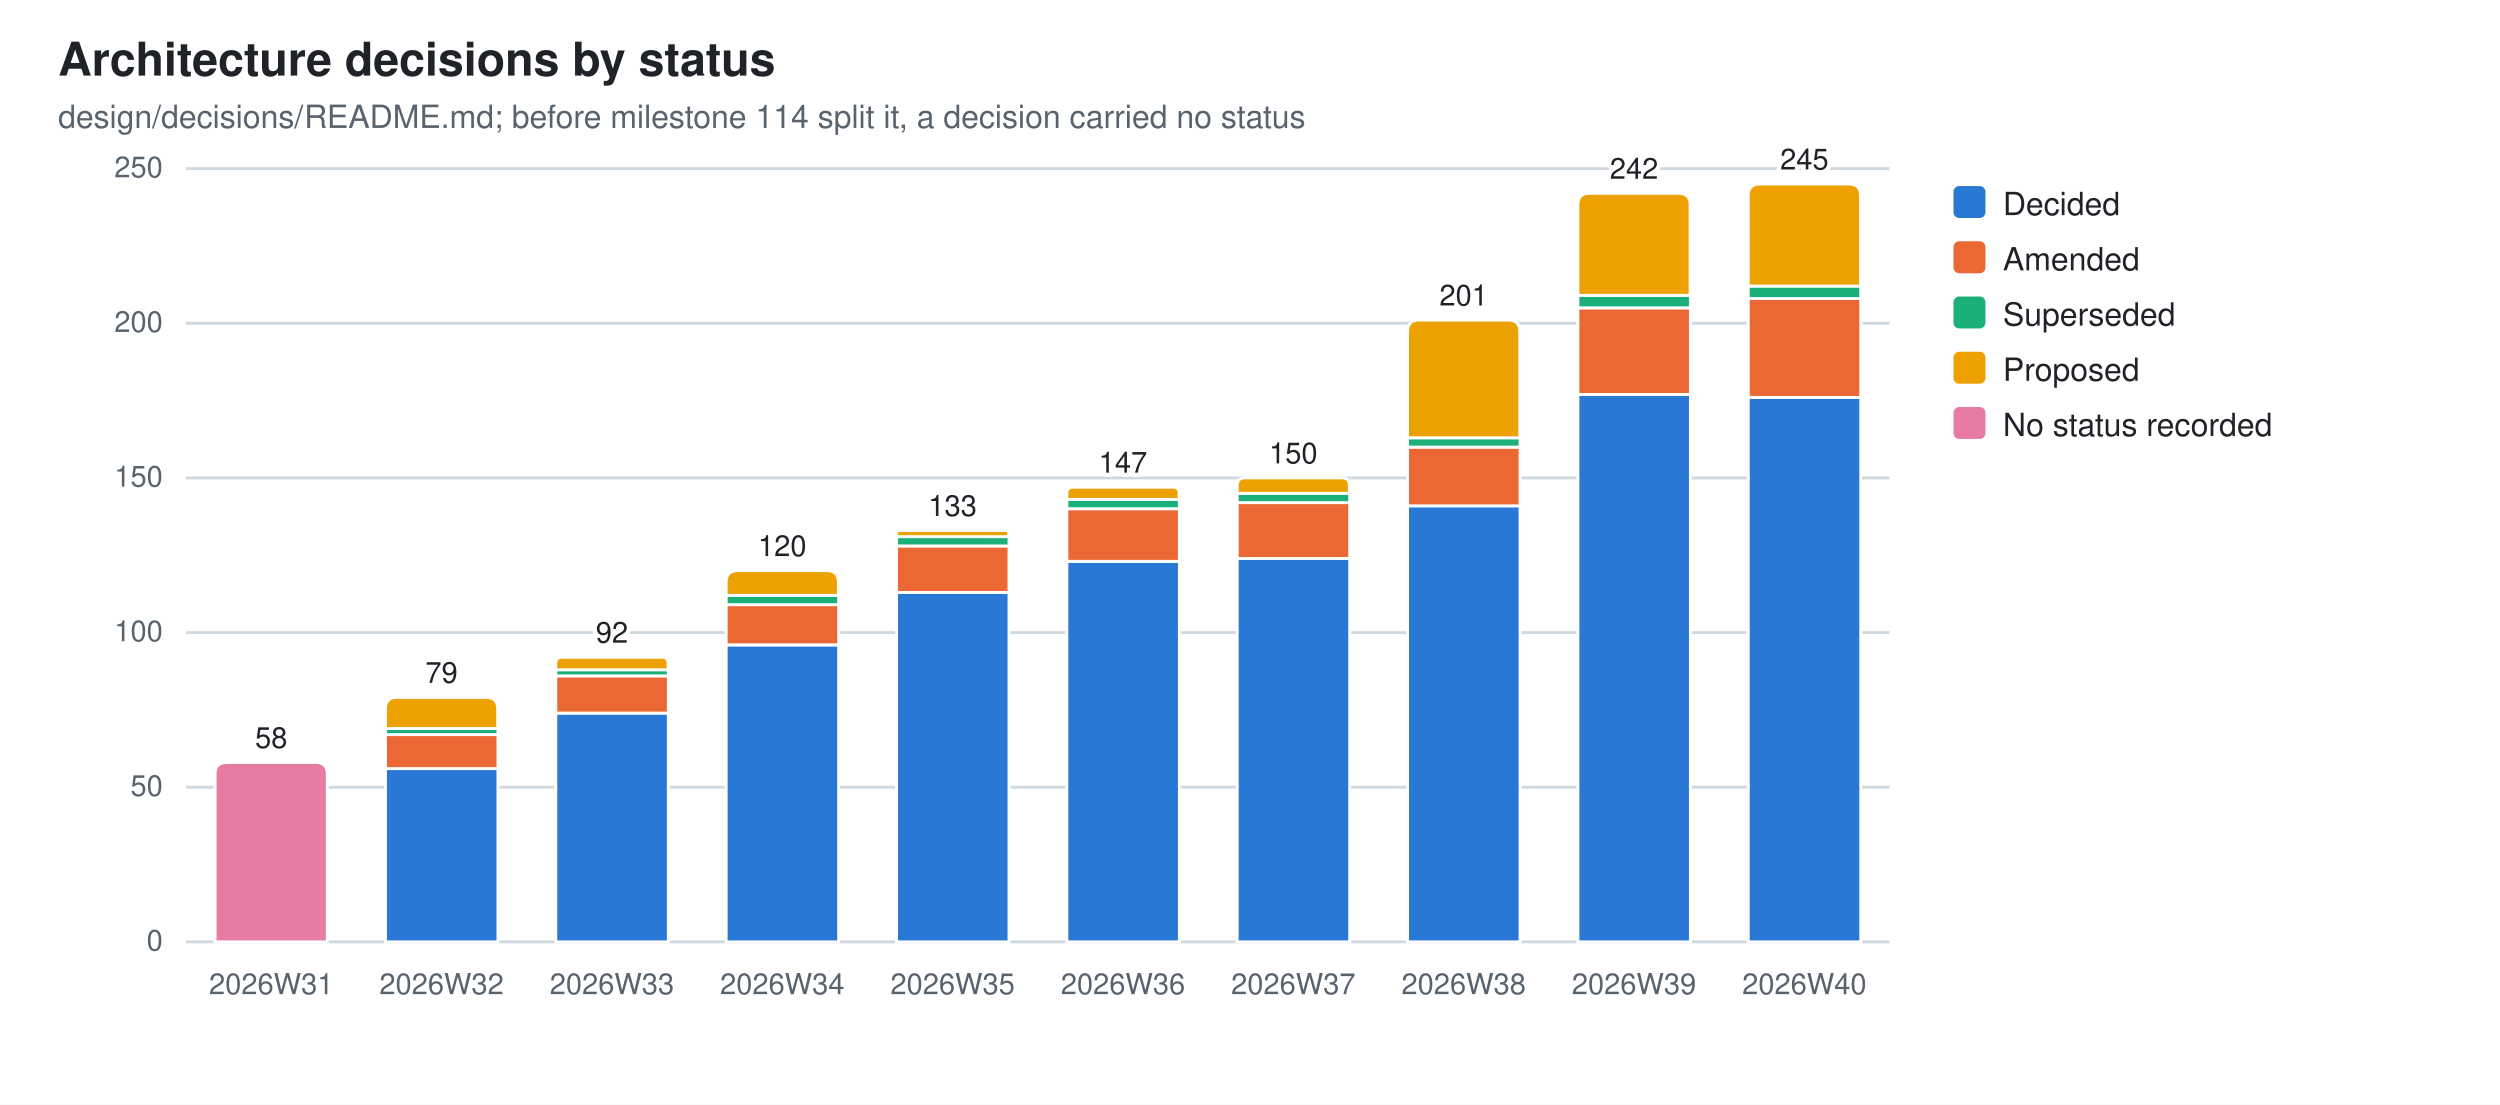
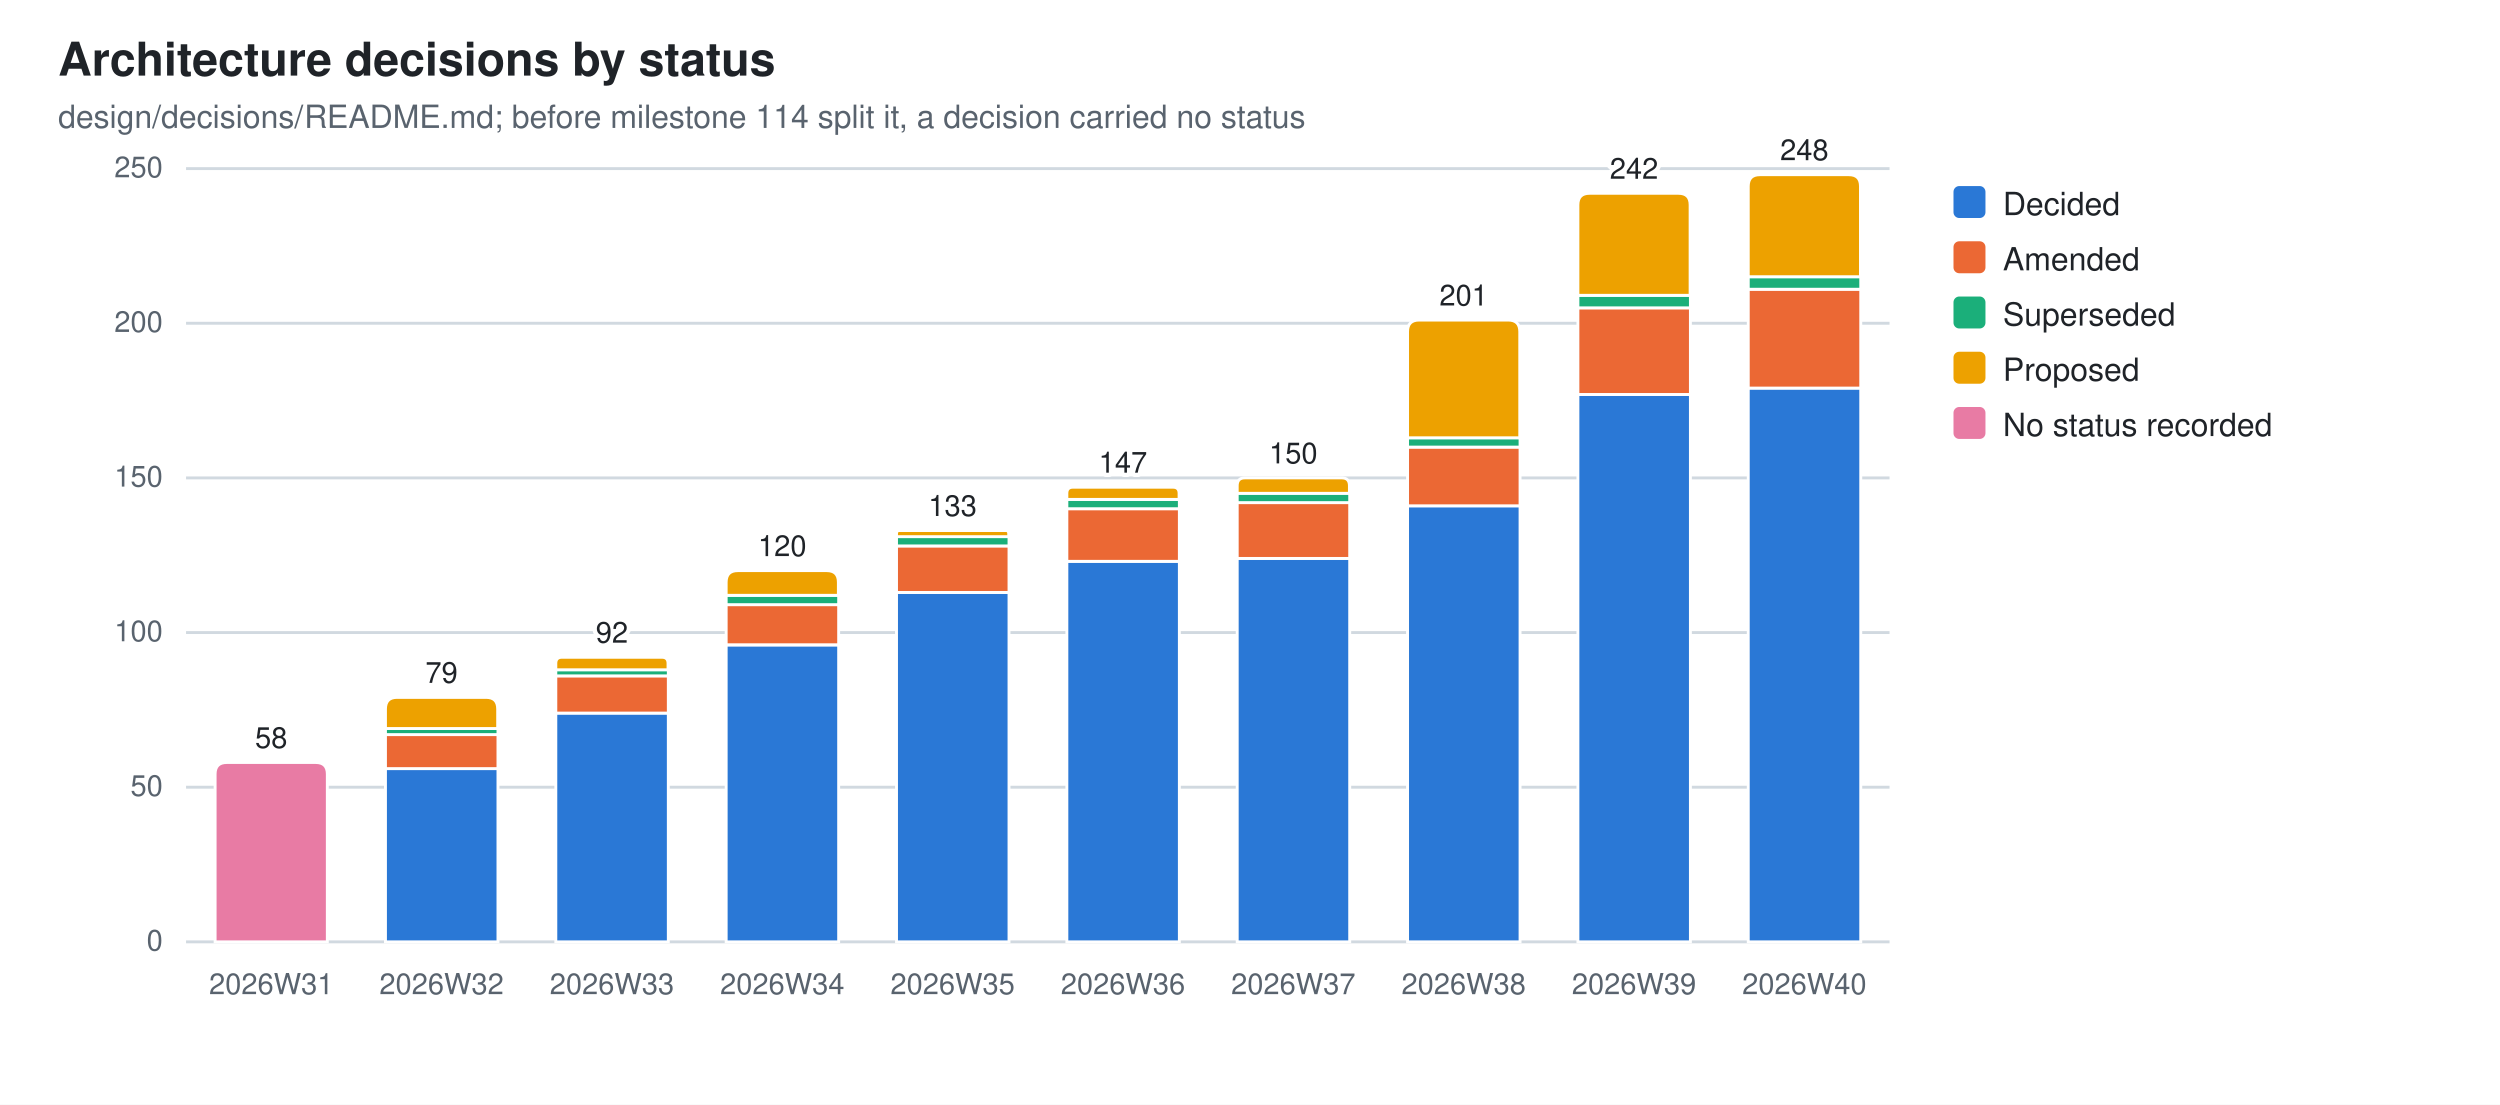
<svg xmlns="http://www.w3.org/2000/svg" width="860" height="380" viewBox="0 0 860 380" role="img" aria-label="Architecture decisions by status">
  <style>
  .bg{fill:#ffffff} .fg{fill:#1f2328} .mut{fill:#59636e} .grid{stroke:#d1d9e0}
  .seg{stroke:#ffffff;stroke-width:1}
  .val{paint-order:stroke;stroke:#ffffff;stroke-width:3px;stroke-linejoin:round}
  .s0{fill:#2a78d6}  .s1{fill:#eb6834}  .s2{fill:#1baf7a}  .s3{fill:#eda100}  .s4{fill:#e87ba4}
  @media (prefers-color-scheme: dark){
    .bg{fill:#0d1117} .fg{fill:#e6edf3} .mut{fill:#9198a1} .grid{stroke:#30363d}
    .seg{stroke:#0d1117} .val{stroke:#0d1117} .s0{fill:#3987e5} .s1{fill:#d95926} .s2{fill:#199e70} .s3{fill:#c98500} .s4{fill:#d55181}}
  text{font-family:-apple-system,BlinkMacSystemFont,"Segoe UI",Helvetica,Arial,sans-serif}
</style>
  <rect class="bg" width="860" height="380" />
  <text class="fg" x="20" y="26" font-size="16" font-weight="600">Architecture decisions by status</text>
  <text class="mut" x="20" y="44" font-size="11">design/decisions/README.md; before milestone 114 split it, a decision carried no status</text>
  <line class="grid" x1="64" y1="324.0" x2="650.0" y2="324.0" stroke-width="1" />
  <text class="mut" x="56" y="327.0" font-size="10" text-anchor="end">0</text>
  <line class="grid" x1="64" y1="270.8" x2="650.0" y2="270.8" stroke-width="1" />
  <text class="mut" x="56" y="273.8" font-size="10" text-anchor="end">50</text>
  <line class="grid" x1="64" y1="217.6" x2="650.0" y2="217.6" stroke-width="1" />
  <text class="mut" x="56" y="220.6" font-size="10" text-anchor="end">100</text>
  <line class="grid" x1="64" y1="164.4" x2="650.0" y2="164.4" stroke-width="1" />
  <text class="mut" x="56" y="167.4" font-size="10" text-anchor="end">150</text>
  <line class="grid" x1="64" y1="111.2" x2="650.0" y2="111.2" stroke-width="1" />
  <text class="mut" x="56" y="114.2" font-size="10" text-anchor="end">200</text>
  <line class="grid" x1="64" y1="58.0" x2="650.0" y2="58.0" stroke-width="1" />
  <text class="mut" x="56" y="61.0" font-size="10" text-anchor="end">250</text>
  <path class="seg s4" d="M74.0,324.0 V266.3 Q74.0,262.3 78.0,262.3 H108.6 Q112.6,262.3 112.6,266.3 V324.0 Z" />
  <text class="mut" x="93.3" y="342" font-size="10" text-anchor="middle">2026W31</text>
  <text class="fg val" x="93.3" y="257.3" font-size="10" text-anchor="middle">58</text>
  <rect class="seg s0" x="132.6" y="264.4" width="38.7" height="59.6" />
  <rect class="seg s1" x="132.6" y="252.7" width="38.7" height="11.7" />
  <rect class="seg s2" x="132.6" y="250.6" width="38.7" height="2.1" />
  <path class="seg s3" d="M132.6,250.6 V243.9 Q132.6,239.9 136.6,239.9 H167.2 Q171.2,239.9 171.2,243.9 V250.6 Z" />
  <text class="mut" x="151.9" y="342" font-size="10" text-anchor="middle">2026W32</text>
  <text class="fg val" x="151.9" y="234.9" font-size="10" text-anchor="middle">79</text>
  <rect class="seg s0" x="191.2" y="245.3" width="38.7" height="78.7" />
  <rect class="seg s1" x="191.2" y="232.5" width="38.7" height="12.8" />
  <rect class="seg s2" x="191.2" y="230.4" width="38.7" height="2.1" />
  <path class="seg s3" d="M191.2,230.4 V228.2 Q191.2,226.1 193.3,226.1 H227.7 Q229.8,226.1 229.8,228.2 V230.4 Z" />
  <text class="mut" x="210.5" y="342" font-size="10" text-anchor="middle">2026W33</text>
  <text class="fg val" x="210.5" y="221.1" font-size="10" text-anchor="middle">92</text>
  <rect class="seg s0" x="249.8" y="221.9" width="38.7" height="102.1" />
  <rect class="seg s1" x="249.8" y="208.0" width="38.7" height="13.8" />
  <rect class="seg s2" x="249.8" y="204.8" width="38.7" height="3.2" />
  <path class="seg s3" d="M249.8,204.8 V200.3 Q249.8,196.3 253.8,196.3 H284.4 Q288.4,196.3 288.4,200.3 V204.8 Z" />
  <text class="mut" x="269.1" y="342" font-size="10" text-anchor="middle">2026W34</text>
  <text class="fg val" x="269.1" y="191.3" font-size="10" text-anchor="middle">120</text>
  <rect class="seg s0" x="308.4" y="203.8" width="38.7" height="120.2" />
  <rect class="seg s1" x="308.4" y="187.8" width="38.7" height="16.0" />
  <rect class="seg s2" x="308.4" y="184.6" width="38.7" height="3.2" />
  <path class="seg s3" d="M308.4,184.6 V183.6 Q308.4,182.5 309.4,182.5 H346.0 Q347.0,182.5 347.0,183.6 V184.6 Z" />
  <text class="mut" x="327.7" y="342" font-size="10" text-anchor="middle">2026W35</text>
  <text class="fg val" x="327.7" y="177.5" font-size="10" text-anchor="middle">133</text>
  <rect class="seg s0" x="367.0" y="193.1" width="38.7" height="130.9" />
  <rect class="seg s1" x="367.0" y="175.0" width="38.7" height="18.1" />
  <rect class="seg s2" x="367.0" y="171.8" width="38.7" height="3.2" />
  <path class="seg s3" d="M367.0,171.8 V169.7 Q367.0,167.6 369.1,167.6 H403.5 Q405.6,167.6 405.6,169.7 V171.8 Z" />
  <text class="mut" x="386.3" y="342" font-size="10" text-anchor="middle">2026W36</text>
  <text class="fg val" x="386.3" y="162.6" font-size="10" text-anchor="middle">147</text>
  <rect class="seg s0" x="425.6" y="192.1" width="38.7" height="131.9" />
  <rect class="seg s1" x="425.6" y="172.9" width="38.7" height="19.2" />
  <rect class="seg s2" x="425.6" y="169.7" width="38.7" height="3.2" />
  <path class="seg s3" d="M425.6,169.7 V167.1 Q425.6,164.4 428.2,164.4 H461.6 Q464.2,164.4 464.2,167.1 V169.7 Z" />
  <text class="mut" x="444.9" y="342" font-size="10" text-anchor="middle">2026W37</text>
  <text class="fg val" x="444.9" y="159.4" font-size="10" text-anchor="middle">150</text>
  <rect class="seg s0" x="484.2" y="174.0" width="38.7" height="150.0" />
  <rect class="seg s1" x="484.2" y="153.8" width="38.7" height="20.2" />
  <rect class="seg s2" x="484.2" y="150.6" width="38.7" height="3.2" />
  <path class="seg s3" d="M484.2,150.6 V114.1 Q484.2,110.1 488.2,110.1 H518.8 Q522.8,110.1 522.8,114.1 V150.6 Z" />
  <text class="mut" x="503.5" y="342" font-size="10" text-anchor="middle">2026W38</text>
  <text class="fg val" x="503.5" y="105.1" font-size="10" text-anchor="middle">201</text>
  <rect class="seg s0" x="542.8" y="135.7" width="38.7" height="188.3" />
  <rect class="seg s1" x="542.8" y="105.9" width="38.7" height="29.8" />
  <rect class="seg s2" x="542.8" y="101.6" width="38.7" height="4.3" />
  <path class="seg s3" d="M542.8,101.6 V70.5 Q542.8,66.5 546.8,66.5 H577.4 Q581.4,66.5 581.4,70.5 V101.6 Z" />
  <text class="mut" x="562.1" y="342" font-size="10" text-anchor="middle">2026W39</text>
  <text class="fg val" x="562.1" y="61.5" font-size="10" text-anchor="middle">242</text>
-   <rect class="seg s0" x="601.4" y="136.7" width="38.7" height="187.3" />
-   <rect class="seg s1" x="601.4" y="102.7" width="38.7" height="34.0" />
-   <rect class="seg s2" x="601.4" y="98.4" width="38.7" height="4.3" />
-   <path class="seg s3" d="M601.4,98.4 V67.3 Q601.4,63.3 605.4,63.3 H636.0 Q640.0,63.3 640.0,67.3 V98.4 Z" />
+   <rect class="seg s0" x="601.4" y="133.5" width="38.7" height="190.5" />
+   <rect class="seg s1" x="601.4" y="99.5" width="38.7" height="34.0" />
+   <rect class="seg s2" x="601.4" y="95.2" width="38.7" height="4.3" />
+   <path class="seg s3" d="M601.4,95.2 V64.1 Q601.4,60.1 605.4,60.1 H636.0 Q640.0,60.1 640.0,64.1 V95.2 Z" />
  <text class="mut" x="620.7" y="342" font-size="10" text-anchor="middle">2026W40</text>
-   <text class="fg val" x="620.7" y="58.3" font-size="10" text-anchor="middle">245</text>
+   <text class="fg val" x="620.7" y="55.1" font-size="10" text-anchor="middle">248</text>
  <rect class="s0" x="672" y="64" width="11" height="11" rx="2" />
  <text class="fg" y="74" font-size="11">
    <tspan x="689" dy="0">Decided</tspan>
  </text>
  <rect class="s1" x="672" y="83" width="11" height="11" rx="2" />
  <text class="fg" y="93" font-size="11">
    <tspan x="689" dy="0">Amended</tspan>
  </text>
  <rect class="s2" x="672" y="102" width="11" height="11" rx="2" />
  <text class="fg" y="112" font-size="11">
    <tspan x="689" dy="0">Superseded</tspan>
  </text>
  <rect class="s3" x="672" y="121" width="11" height="11" rx="2" />
  <text class="fg" y="131" font-size="11">
    <tspan x="689" dy="0">Proposed</tspan>
  </text>
  <rect class="s4" x="672" y="140" width="11" height="11" rx="2" />
  <text class="fg" y="150" font-size="11">
    <tspan x="689" dy="0">No status recorded</tspan>
  </text>
</svg>
